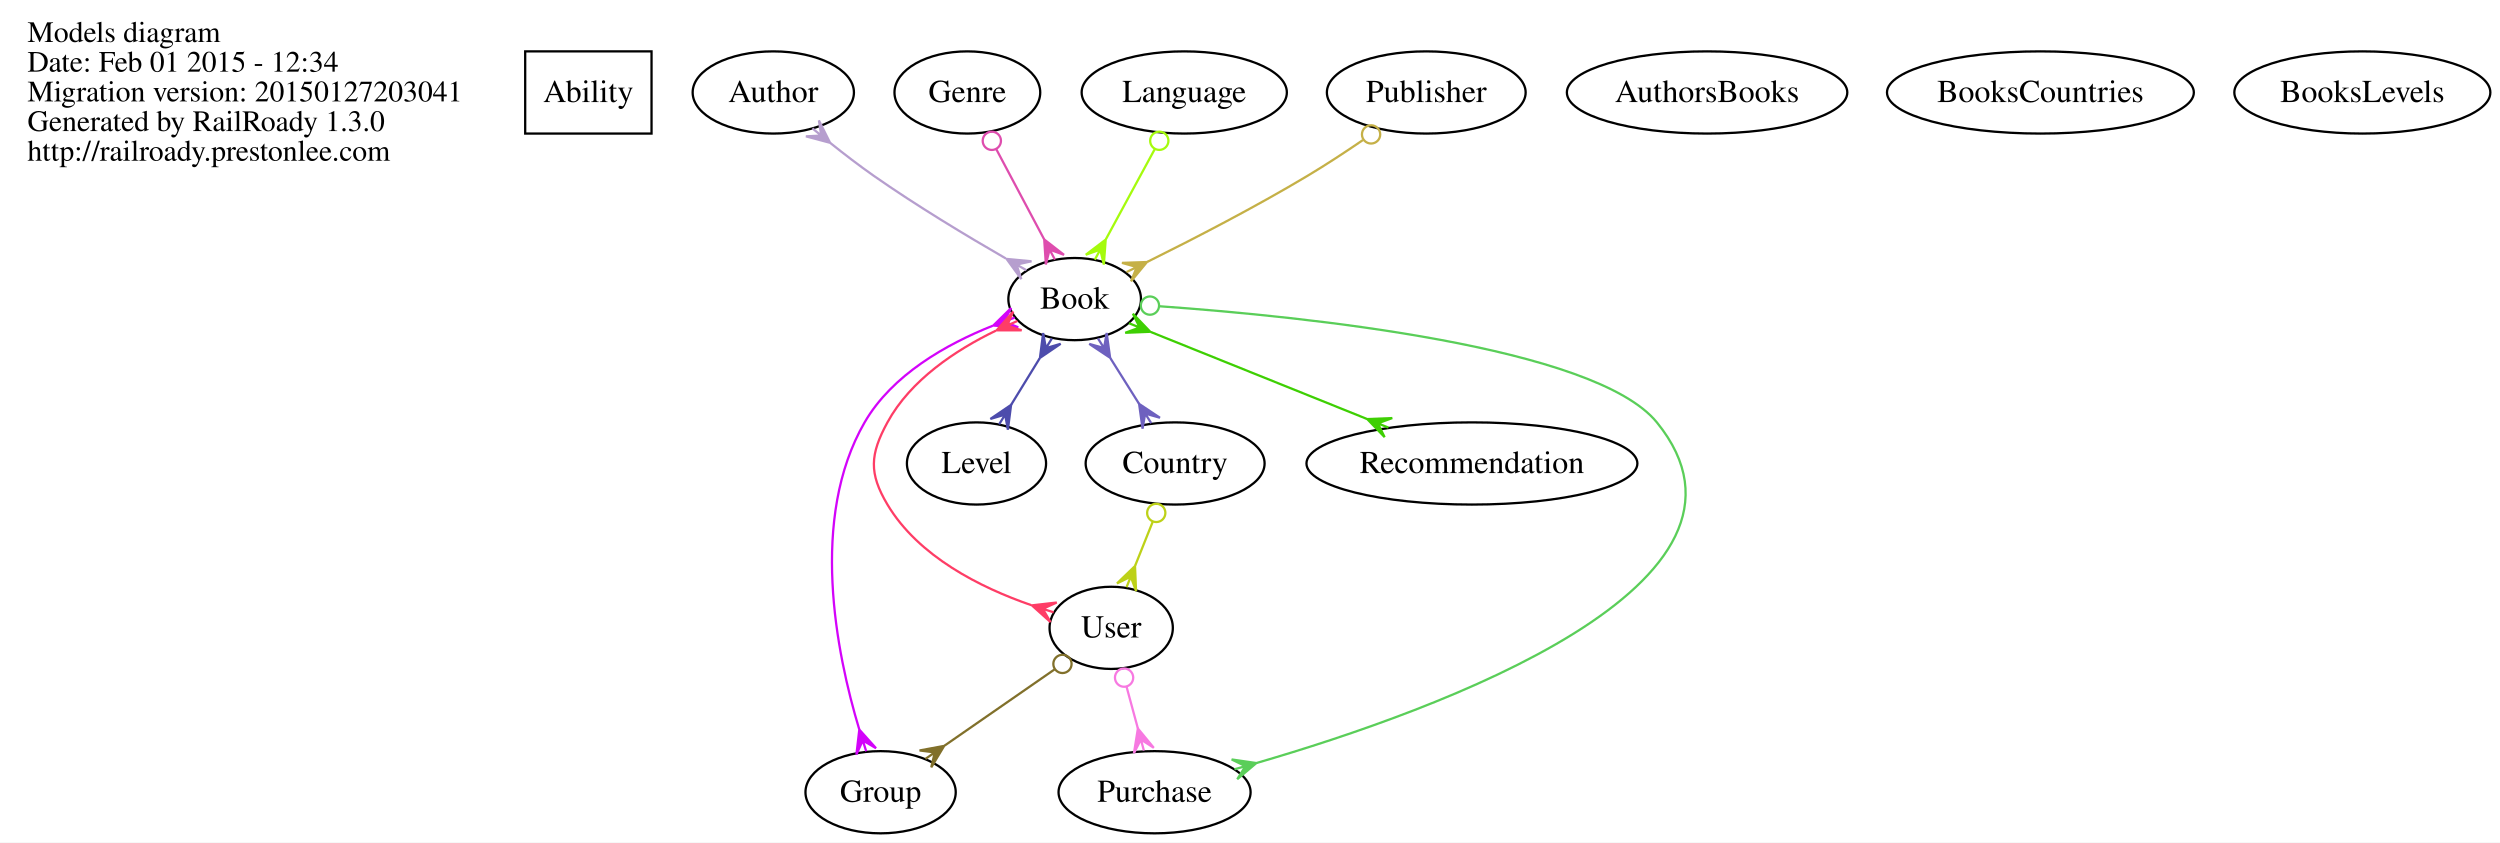
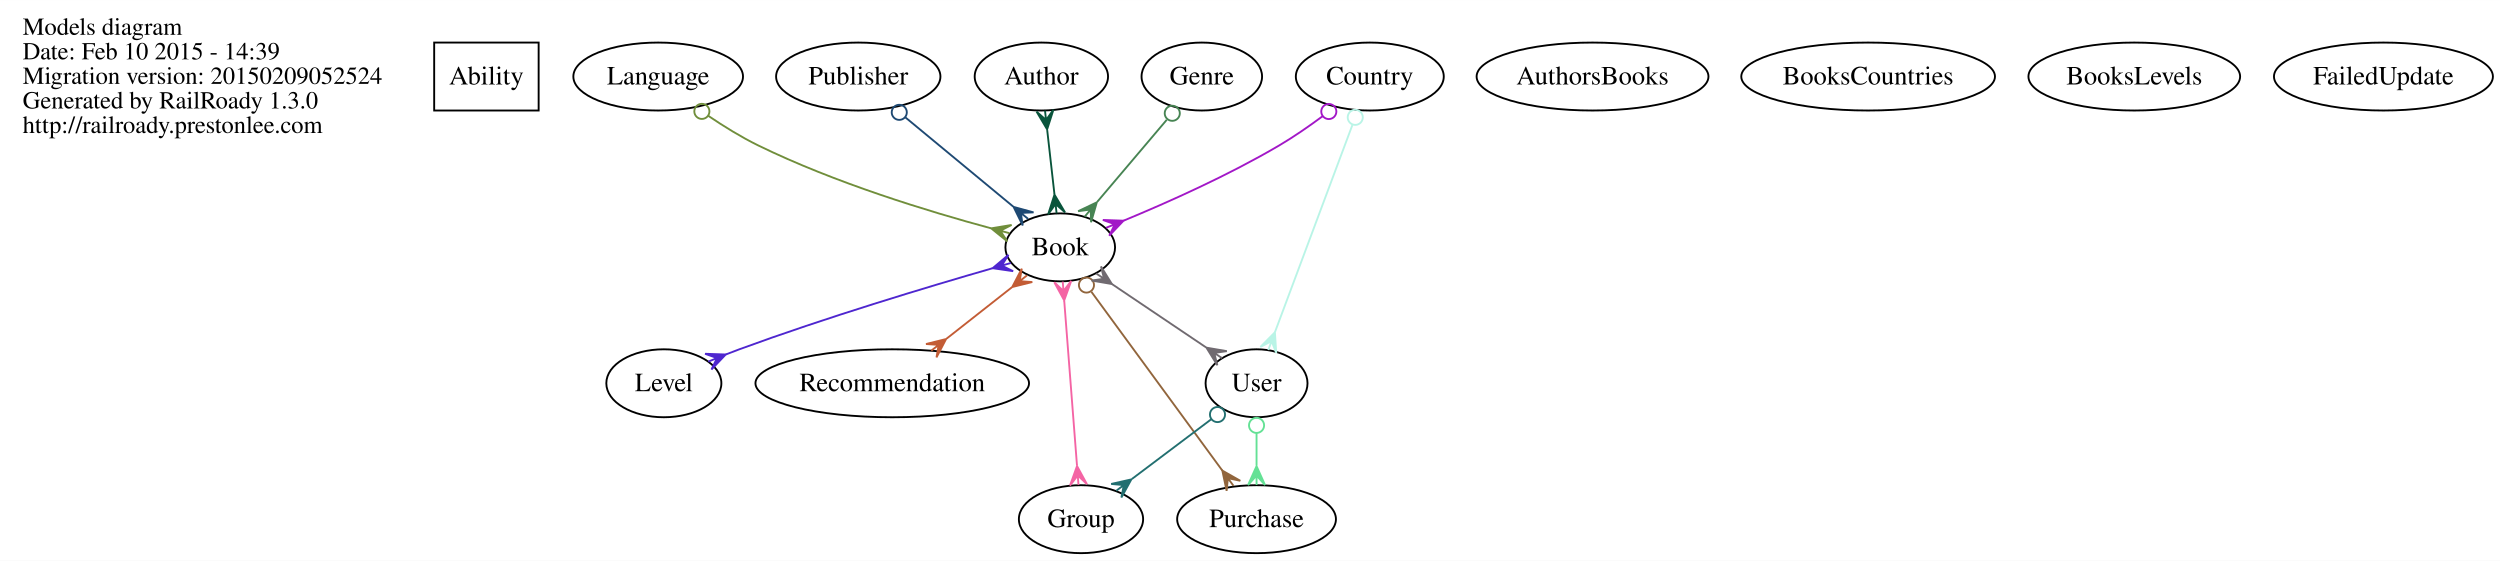
- <svg xmlns="http://www.w3.org/2000/svg" width="1095pt" height="369pt" viewBox="0.00 0.00 1094.97 369.00">
-   <g id="graph0" class="graph" transform="scale(1 1) rotate(0) translate(4 365)">
-     <polygon fill="white" stroke="none" points="-4,4 -4,-365 1090.97,-365 1090.97,4 -4,4" />
+ <svg xmlns="http://www.w3.org/2000/svg" width="1324pt" height="297pt" viewBox="0.00 0.00 1324.44 297.00">
+   <g id="graph0" class="graph" transform="scale(1 1) rotate(0) translate(4 293)">
+     <polygon fill="white" stroke="none" points="-4,4 -4,-293 1320.44,-293 1320.44,4 -4,4" />
    <g id="node1" class="node">
-       <text text-anchor="start" x="8" y="-346.6" font-family="Times,serif" font-size="13.00">Models diagram</text>
-       <text text-anchor="start" x="8" y="-333.6" font-family="Times,serif" font-size="13.00">Date: Feb 01 2015 - 12:34</text>
-       <text text-anchor="start" x="8" y="-320.6" font-family="Times,serif" font-size="13.00">Migration version: 20150127203041</text>
-       <text text-anchor="start" x="8" y="-307.6" font-family="Times,serif" font-size="13.00">Generated by RailRoady 1.3.0</text>
-       <text text-anchor="start" x="8" y="-294.6" font-family="Times,serif" font-size="13.00">http://railroady.prestonlee.com</text>
+       <text text-anchor="start" x="8" y="-274.6" font-family="Times,serif" font-size="13.00">Models diagram</text>
+       <text text-anchor="start" x="8" y="-261.6" font-family="Times,serif" font-size="13.00">Date: Feb 10 2015 - 14:39</text>
+       <text text-anchor="start" x="8" y="-248.6" font-family="Times,serif" font-size="13.00">Migration version: 20150209052524</text>
+       <text text-anchor="start" x="8" y="-235.6" font-family="Times,serif" font-size="13.00">Generated by RailRoady 1.3.0</text>
+       <text text-anchor="start" x="8" y="-222.6" font-family="Times,serif" font-size="13.00">http://railroady.prestonlee.com</text>
    </g>
    <g id="node2" class="node">
-       <polygon fill="none" stroke="black" points="281.358,-342.5 226.018,-342.5 226.018,-306.5 281.358,-306.5 281.358,-342.5" />
-       <text text-anchor="middle" x="253.688" y="-320.3" font-family="Times,serif" font-size="14.00">Ability</text>
+       <polygon fill="none" stroke="black" points="281.358,-270.5 226.018,-270.5 226.018,-234.5 281.358,-234.5 281.358,-270.5" />
+       <text text-anchor="middle" x="253.688" y="-248.3" font-family="Times,serif" font-size="14.00">Ability</text>
    </g>
    <g id="node3" class="node">
-       <ellipse fill="none" stroke="black" cx="334.688" cy="-324.5" rx="35.322" ry="18" />
-       <text text-anchor="middle" x="334.688" y="-320.3" font-family="Times,serif" font-size="14.00">Author</text>
+       <ellipse fill="none" stroke="black" cx="547.688" cy="-252.5" rx="35.322" ry="18" />
+       <text text-anchor="middle" x="547.688" y="-248.3" font-family="Times,serif" font-size="14.00">Author</text>
    </g>
    <g id="node5" class="node">
-       <ellipse fill="none" stroke="black" cx="466.688" cy="-234" rx="29.043" ry="18" />
-       <text text-anchor="middle" x="466.688" y="-229.8" font-family="Times,serif" font-size="14.00">Book</text>
+       <ellipse fill="none" stroke="black" cx="557.688" cy="-162" rx="29.043" ry="18" />
+       <text text-anchor="middle" x="557.688" y="-157.8" font-family="Times,serif" font-size="14.00">Book</text>
    </g>
    <g id="edge1" class="edge">
-       <path fill="none" stroke="#b69ece" d="M359.737,-302.314C365.817,-297.447 372.385,-292.41 378.688,-288 397.306,-274.974 419.189,-261.786 436.475,-251.824" />
-       <polygon fill="#b69ece" stroke="#b69ece" points="359.57,-302.45 348.976,-305.283 355.695,-305.61 351.82,-308.77 351.82,-308.77 351.82,-308.77 355.695,-305.61 354.664,-312.258 359.57,-302.45 359.57,-302.45" />
-       <polygon fill="#b69ece" stroke="#b69ece" points="436.87,-251.599 447.786,-250.551 441.213,-249.121 445.556,-246.643 445.556,-246.643 445.556,-246.643 441.213,-249.121 443.326,-242.734 436.87,-251.599 436.87,-251.599" />
+       <path fill="none" stroke="#09543b" d="M550.785,-224.092C552.005,-213.289 553.404,-200.912 554.622,-190.136" />
+       <polygon fill="#09543b" stroke="#09543b" points="550.739,-224.5 545.144,-233.931 550.177,-229.468 549.616,-234.436 549.616,-234.436 549.616,-234.436 550.177,-229.468 554.087,-234.942 550.739,-224.5 550.739,-224.5" />
+       <polygon fill="#09543b" stroke="#09543b" points="554.643,-189.948 560.237,-180.517 555.204,-184.98 555.766,-180.011 555.766,-180.011 555.766,-180.011 555.204,-184.98 551.294,-179.506 554.643,-189.948 554.643,-189.948" />
    </g>
    <g id="node4" class="node">
-       <ellipse fill="none" stroke="black" cx="743.688" cy="-324.5" rx="61.415" ry="18" />
-       <text text-anchor="middle" x="743.688" y="-320.3" font-family="Times,serif" font-size="14.00">AuthorsBooks</text>
+       <ellipse fill="none" stroke="black" cx="839.688" cy="-252.5" rx="61.415" ry="18" />
+       <text text-anchor="middle" x="839.688" y="-248.3" font-family="Times,serif" font-size="14.00">AuthorsBooks</text>
+     </g>
+     <g id="node11" class="node">
+       <ellipse fill="none" stroke="black" cx="568.688" cy="-18" rx="32.908" ry="18" />
+       <text text-anchor="middle" x="568.688" y="-13.8" font-family="Times,serif" font-size="14.00">Group</text>
+     </g>
+     <g id="edge4" class="edge">
+       <path fill="none" stroke="#f464a4" d="M559.804,-133.679C561.747,-108.599 564.611,-71.627 566.558,-46.493" />
+       <polygon fill="#f464a4" stroke="#f464a4" points="559.787,-133.901 554.528,-143.524 559.401,-138.886 559.015,-143.871 559.015,-143.871 559.015,-143.871 559.401,-138.886 563.501,-144.219 559.787,-133.901 559.787,-133.901" />
+       <polygon fill="#f464a4" stroke="#f464a4" points="566.584,-46.159 571.843,-36.537 566.97,-41.174 567.356,-36.189 567.356,-36.189 567.356,-36.189 566.97,-41.174 562.87,-35.842 566.584,-46.159 566.584,-46.159" />
+     </g>
+     <g id="node13" class="node">
+       <ellipse fill="none" stroke="black" cx="347.688" cy="-90" rx="30.477" ry="18" />
+       <text text-anchor="middle" x="347.688" y="-85.8" font-family="Times,serif" font-size="14.00">Level</text>
+     </g>
+     <g id="edge5" class="edge">
+       <path fill="none" stroke="#4e26cf" d="M521.823,-150.948C487.177,-140.972 433.38,-124.785 387.688,-108 385.333,-107.135 382.915,-106.208 380.49,-105.249" />
+       <polygon fill="#4e26cf" stroke="#4e26cf" points="521.882,-150.964 530.259,-158.041 526.69,-152.34 531.497,-153.715 531.497,-153.715 531.497,-153.715 526.69,-152.34 532.734,-149.388 521.882,-150.964 521.882,-150.964" />
+       <polygon fill="#4e26cf" stroke="#4e26cf" points="380.478,-105.245 372.923,-97.296 375.85,-103.353 371.221,-101.462 371.221,-101.462 371.221,-101.462 375.85,-103.353 369.519,-105.628 380.478,-105.245 380.478,-105.245" />
+     </g>
+     <g id="node15" class="node">
+       <ellipse fill="none" stroke="black" cx="661.688" cy="-18" rx="42.061" ry="18" />
+       <text text-anchor="middle" x="661.688" y="-13.8" font-family="Times,serif" font-size="14.00">Purchase</text>
+     </g>
+     <g id="edge2" class="edge">
+       <path fill="none" stroke="#91653c" d="M574.206,-138.446C593.111,-112.633 623.98,-70.486 643.542,-43.776" />
+       <ellipse fill="none" stroke="#91653c" cx="571.578" cy="-142.034" rx="4" ry="4" />
+       <polygon fill="#91653c" stroke="#91653c" points="643.557,-43.755 653.097,-38.346 646.512,-39.721 649.466,-35.687 649.466,-35.687 649.466,-35.687 646.512,-39.721 645.836,-33.028 643.557,-43.755 643.557,-43.755" />
+     </g>
+     <g id="node16" class="node">
+       <ellipse fill="none" stroke="black" cx="468.688" cy="-90" rx="72.472" ry="18" />
+       <text text-anchor="middle" x="468.688" y="-85.8" font-family="Times,serif" font-size="14.00">Recommendation</text>
+     </g>
+     <g id="edge6" class="edge">
+       <path fill="none" stroke="#c35c35" d="M532.092,-140.869C521.287,-132.37 508.656,-122.435 497.523,-113.68" />
+       <polygon fill="#c35c35" stroke="#c35c35" points="532.244,-140.988 537.322,-150.707 536.174,-144.079 540.104,-147.17 540.104,-147.17 540.104,-147.17 536.174,-144.079 542.886,-143.633 532.244,-140.988 532.244,-140.988" />
+       <polygon fill="#c35c35" stroke="#c35c35" points="497.218,-113.44 492.14,-103.72 493.288,-110.348 489.358,-107.257 489.358,-107.257 489.358,-107.257 493.288,-110.348 486.576,-110.794 497.218,-113.44 497.218,-113.44" />
+     </g>
+     <g id="node17" class="node">
+       <ellipse fill="none" stroke="black" cx="661.688" cy="-90" rx="27" ry="18" />
+       <text text-anchor="middle" x="661.688" y="-85.8" font-family="Times,serif" font-size="14.00">User</text>
+     </g>
+     <g id="edge3" class="edge">
+       <path fill="none" stroke="#706a70" d="M585.063,-142.575C600.467,-132.206 619.619,-119.315 634.923,-109.015" />
+       <polygon fill="#706a70" stroke="#706a70" points="585.059,-142.577 574.25,-144.428 580.911,-145.369 576.763,-148.161 576.763,-148.161 576.763,-148.161 580.911,-145.369 579.276,-151.894 585.059,-142.577 585.059,-142.577" />
+       <polygon fill="#706a70" stroke="#706a70" points="635.135,-108.872 645.944,-107.021 639.283,-106.08 643.431,-103.288 643.431,-103.288 643.431,-103.288 639.283,-106.08 640.918,-99.555 635.135,-108.872 635.135,-108.872" />
+     </g>
+     <g id="node6" class="node">
+       <ellipse fill="none" stroke="black" cx="985.688" cy="-252.5" rx="67.203" ry="18" />
+       <text text-anchor="middle" x="985.688" y="-248.3" font-family="Times,serif" font-size="14.00">BooksCountries</text>
+     </g>
+     <g id="node7" class="node">
+       <ellipse fill="none" stroke="black" cx="1126.69" cy="-252.5" rx="56.07" ry="18" />
+       <text text-anchor="middle" x="1126.69" y="-248.3" font-family="Times,serif" font-size="14.00">BooksLevels</text>
    </g>
    <g id="node8" class="node">
-       <ellipse fill="none" stroke="black" cx="510.688" cy="-162" rx="39.189" ry="18" />
-       <text text-anchor="middle" x="510.688" y="-157.8" font-family="Times,serif" font-size="14.00">Country</text>
+       <ellipse fill="none" stroke="black" cx="721.688" cy="-252.5" rx="39.189" ry="18" />
+       <text text-anchor="middle" x="721.688" y="-248.3" font-family="Times,serif" font-size="14.00">Country</text>
    </g>
-     <g id="edge4" class="edge">
-       <path fill="none" stroke="#6e61bf" d="M482.319,-208.132C486.404,-201.633 490.811,-194.623 494.904,-188.111" />
-       <polygon fill="#6e61bf" stroke="#6e61bf" points="482.215,-208.298 473.083,-214.37 479.554,-212.531 476.893,-216.765 476.893,-216.765 476.893,-216.765 479.554,-212.531 480.703,-219.159 482.215,-208.298 482.215,-208.298" />
-       <polygon fill="#6e61bf" stroke="#6e61bf" points="494.911,-188.1 504.042,-182.028 497.572,-183.867 500.232,-179.633 500.232,-179.633 500.232,-179.633 497.572,-183.867 496.423,-177.239 494.911,-188.1 494.911,-188.1" />
+     <g id="edge7" class="edge">
+       <path fill="none" stroke="#a217c7" d="M696.777,-231.553C689.54,-226.182 681.481,-220.594 673.688,-216 647.033,-200.286 614.912,-185.935 591.236,-176.141" />
+       <ellipse fill="none" stroke="#a217c7" cx="699.973" cy="-233.973" rx="4" ry="4" />
+       <polygon fill="#a217c7" stroke="#a217c7" points="591.227,-176.137 583.667,-168.194 586.597,-174.249 581.967,-172.361 581.967,-172.361 581.967,-172.361 586.597,-174.249 580.268,-176.527 591.227,-176.137 591.227,-176.137" />
+     </g>
+     <g id="edge8" class="edge">
+       <path fill="none" stroke="#b9f4e6" d="M712.449,-226.786C701.344,-197.081 682.793,-147.457 671.457,-117.134" />
+       <ellipse fill="none" stroke="#b9f4e6" cx="713.979" cy="-230.88" rx="4" ry="4" />
+       <polygon fill="#b9f4e6" stroke="#b9f4e6" points="671.413,-117.014 672.126,-106.071 669.662,-112.33 667.911,-107.647 667.911,-107.647 667.911,-107.647 669.662,-112.33 663.696,-109.223 671.413,-117.014 671.413,-117.014" />
+     </g>
+     <g id="node9" class="node">
+       <ellipse fill="none" stroke="black" cx="1258.69" cy="-252.5" rx="57.998" ry="18" />
+       <text text-anchor="middle" x="1258.69" y="-248.3" font-family="Times,serif" font-size="14.00">FailedUpdate</text>
    </g>
    <g id="node10" class="node">
-       <ellipse fill="none" stroke="black" cx="381.688" cy="-18" rx="32.908" ry="18" />
-       <text text-anchor="middle" x="381.688" y="-13.8" font-family="Times,serif" font-size="14.00">Group</text>
+       <ellipse fill="none" stroke="black" cx="632.688" cy="-252.5" rx="31.922" ry="18" />
+       <text text-anchor="middle" x="632.688" y="-248.3" font-family="Times,serif" font-size="14.00">Genre</text>
    </g>
-     <g id="edge5" class="edge">
-       <path fill="none" stroke="#d303fa" d="M430.772,-222.315C410.443,-214.218 386.737,-200.847 374.688,-180 350.454,-138.072 362.192,-79.238 372.336,-45.528" />
-       <polygon fill="#d303fa" stroke="#d303fa" points="431.035,-222.412 438.857,-230.098 435.725,-224.144 440.415,-225.876 440.415,-225.876 440.415,-225.876 435.725,-224.144 441.974,-221.655 431.035,-222.412 431.035,-222.412" />
-       <polygon fill="#d303fa" stroke="#d303fa" points="372.361,-45.449 379.68,-37.283 373.876,-40.684 375.391,-35.919 375.391,-35.919 375.391,-35.919 373.876,-40.684 371.103,-34.556 372.361,-45.449 372.361,-45.449" />
+     <g id="edge9" class="edge">
+       <path fill="none" stroke="#478453" d="M614.127,-229.599C602.92,-216.374 588.652,-199.538 577.266,-186.102" />
+       <ellipse fill="none" stroke="#478453" cx="617.038" cy="-233.033" rx="4" ry="4" />
+       <polygon fill="#478453" stroke="#478453" points="577.067,-185.868 574.035,-175.33 573.835,-182.053 570.602,-178.239 570.602,-178.239 570.602,-178.239 573.835,-182.053 567.169,-181.148 577.067,-185.868 577.067,-185.868" />
    </g>
    <g id="node12" class="node">
-       <ellipse fill="none" stroke="black" cx="423.688" cy="-162" rx="30.477" ry="18" />
-       <text text-anchor="middle" x="423.688" y="-157.8" font-family="Times,serif" font-size="14.00">Level</text>
+       <ellipse fill="none" stroke="black" cx="344.688" cy="-252.5" rx="44.942" ry="18" />
+       <text text-anchor="middle" x="344.688" y="-248.3" font-family="Times,serif" font-size="14.00">Language</text>
    </g>
-     <g id="edge6" class="edge">
-       <path fill="none" stroke="#4d4cac" d="M451.331,-208.001C447.276,-201.4 442.903,-194.281 438.858,-187.697" />
-       <polygon fill="#4d4cac" stroke="#4d4cac" points="451.48,-208.244 452.88,-219.12 454.097,-212.504 456.715,-216.765 456.715,-216.765 456.715,-216.765 454.097,-212.504 460.549,-214.409 451.48,-208.244 451.48,-208.244" />
-       <polygon fill="#4d4cac" stroke="#4d4cac" points="438.841,-187.668 437.441,-176.792 436.224,-183.408 433.607,-179.147 433.607,-179.147 433.607,-179.147 436.224,-183.408 429.772,-181.503 438.841,-187.668 438.841,-187.668" />
+     <g id="edge10" class="edge">
+       <path fill="none" stroke="#708e3b" d="M371.178,-231.719C379.398,-226.148 388.672,-220.411 397.688,-216 438.183,-196.187 487.885,-181.026 521.046,-172.094" />
+       <ellipse fill="none" stroke="#708e3b" cx="367.834" cy="-234.044" rx="4" ry="4" />
+       <polygon fill="#708e3b" stroke="#708e3b" points="521.109,-172.077 531.927,-173.874 525.944,-170.8 530.778,-169.523 530.778,-169.523 530.778,-169.523 525.944,-170.8 529.629,-165.173 521.109,-172.077 521.109,-172.077" />
    </g>
    <g id="node14" class="node">
-       <ellipse fill="none" stroke="black" cx="501.688" cy="-18" rx="42.061" ry="18" />
-       <text text-anchor="middle" x="501.688" y="-13.8" font-family="Times,serif" font-size="14.00">Purchase</text>
-     </g>
-     <g id="edge2" class="edge">
-       <path fill="none" stroke="#5ace59" d="M503.904,-230.856C567.925,-226.306 694.652,-213.233 721.688,-180 779.118,-109.406 626.172,-54.032 546.471,-30.839" />
-       <ellipse fill="none" stroke="#5ace59" cx="499.665" cy="-231.146" rx="4" ry="4" />
-       <polygon fill="#5ace59" stroke="#5ace59" points="546.285,-30.786 537.904,-23.714 541.477,-29.413 536.669,-28.041 536.669,-28.041 536.669,-28.041 541.477,-29.413 535.434,-32.368 546.285,-30.786 546.285,-30.786" />
-     </g>
-     <g id="node15" class="node">
-       <ellipse fill="none" stroke="black" cx="640.688" cy="-162" rx="72.472" ry="18" />
-       <text text-anchor="middle" x="640.688" y="-157.8" font-family="Times,serif" font-size="14.00">Recommendation</text>
-     </g>
-     <g id="edge7" class="edge">
-       <path fill="none" stroke="#3ecf03" d="M500.054,-219.577C526.936,-208.762 565.019,-193.441 594.777,-181.47" />
-       <polygon fill="#3ecf03" stroke="#3ecf03" points="499.794,-219.681 488.837,-219.239 495.156,-221.547 490.517,-223.414 490.517,-223.414 490.517,-223.414 495.156,-221.547 492.196,-227.588 499.794,-219.681 499.794,-219.681" />
-       <polygon fill="#3ecf03" stroke="#3ecf03" points="594.844,-181.443 605.801,-181.885 599.483,-179.577 604.121,-177.711 604.121,-177.711 604.121,-177.711 599.483,-179.577 602.442,-173.536 594.844,-181.443 594.844,-181.443" />
-     </g>
-     <g id="node16" class="node">
-       <ellipse fill="none" stroke="black" cx="482.688" cy="-90" rx="27" ry="18" />
-       <text text-anchor="middle" x="482.688" y="-85.8" font-family="Times,serif" font-size="14.00">User</text>
-     </g>
-     <g id="edge3" class="edge">
-       <path fill="none" stroke="#fe3d66" d="M432.152,-220.162C414.566,-211.656 394.808,-198.591 384.688,-180 377.038,-165.947 376.496,-157.744 384.688,-144 398.257,-121.235 425.374,-107.656 447.65,-99.951" />
-       <polygon fill="#fe3d66" stroke="#fe3d66" points="432.504,-220.321 439.776,-228.529 437.064,-222.373 441.623,-224.425 441.623,-224.425 441.623,-224.425 437.064,-222.373 443.47,-220.322 432.504,-220.321 432.504,-220.321" />
-       <polygon fill="#fe3d66" stroke="#fe3d66" points="447.952,-99.855 458.847,-101.1 452.715,-98.334 457.478,-96.813 457.478,-96.813 457.478,-96.813 452.715,-98.334 456.109,-92.526 447.952,-99.855 447.952,-99.855" />
-     </g>
-     <g id="node6" class="node">
-       <ellipse fill="none" stroke="black" cx="889.688" cy="-324.5" rx="67.203" ry="18" />
-       <text text-anchor="middle" x="889.688" y="-320.3" font-family="Times,serif" font-size="14.00">BooksCountries</text>
-     </g>
-     <g id="node7" class="node">
-       <ellipse fill="none" stroke="black" cx="1030.69" cy="-324.5" rx="56.07" ry="18" />
-       <text text-anchor="middle" x="1030.69" y="-320.3" font-family="Times,serif" font-size="14.00">BooksLevels</text>
-     </g>
-     <g id="edge8" class="edge">
-       <path fill="none" stroke="#bdd118" d="M500.86,-136.431C498.373,-130.214 495.693,-123.514 493.176,-117.22" />
-       <ellipse fill="none" stroke="#bdd118" cx="502.424" cy="-140.341" rx="4" ry="4" />
-       <polygon fill="#bdd118" stroke="#bdd118" points="493.117,-117.074 493.581,-106.118 491.26,-112.431 489.403,-107.789 489.403,-107.789 489.403,-107.789 491.26,-112.431 485.225,-109.46 493.117,-117.074 493.117,-117.074" />
-     </g>
-     <g id="node9" class="node">
-       <ellipse fill="none" stroke="black" cx="419.688" cy="-324.5" rx="31.922" ry="18" />
-       <text text-anchor="middle" x="419.688" y="-320.3" font-family="Times,serif" font-size="14.00">Genre</text>
-     </g>
-     <g id="edge9" class="edge">
-       <path fill="none" stroke="#de4dae" d="M432.322,-299.71C438.81,-287.494 446.714,-272.609 453.306,-260.197" />
-       <ellipse fill="none" stroke="#de4dae" cx="430.404" cy="-303.321" rx="4" ry="4" />
-       <polygon fill="#de4dae" stroke="#de4dae" points="453.355,-260.104 462.02,-253.383 455.701,-255.688 458.046,-251.273 458.046,-251.273 458.046,-251.273 455.701,-255.688 454.072,-249.162 453.355,-260.104 453.355,-260.104" />
-     </g>
-     <g id="node11" class="node">
-       <ellipse fill="none" stroke="black" cx="514.688" cy="-324.5" rx="44.942" ry="18" />
-       <text text-anchor="middle" x="514.688" y="-320.3" font-family="Times,serif" font-size="14.00">Language</text>
-     </g>
-     <g id="edge10" class="edge">
-       <path fill="none" stroke="#a5fb0d" d="M501.785,-299.71C495.159,-287.494 487.086,-272.609 480.354,-260.197" />
-       <ellipse fill="none" stroke="#a5fb0d" cx="503.752" cy="-303.338" rx="4" ry="4" />
-       <polygon fill="#a5fb0d" stroke="#a5fb0d" points="480.281,-260.063 479.469,-249.127 477.897,-255.668 475.514,-251.273 475.514,-251.273 475.514,-251.273 477.897,-255.668 471.558,-253.418 480.281,-260.063 480.281,-260.063" />
-     </g>
-     <g id="node13" class="node">
-       <ellipse fill="none" stroke="black" cx="620.688" cy="-324.5" rx="43.532" ry="18" />
-       <text text-anchor="middle" x="620.688" y="-320.3" font-family="Times,serif" font-size="14.00">Publisher</text>
+       <ellipse fill="none" stroke="black" cx="450.688" cy="-252.5" rx="43.532" ry="18" />
+       <text text-anchor="middle" x="450.688" y="-248.3" font-family="Times,serif" font-size="14.00">Publisher</text>
    </g>
    <g id="edge11" class="edge">
-       <path fill="none" stroke="#c5b047" d="M592.955,-303.666C585.221,-298.383 576.732,-292.812 568.688,-288 545.772,-274.291 518.945,-260.434 498.556,-250.328" />
-       <ellipse fill="none" stroke="#c5b047" cx="596.521" cy="-306.13" rx="4" ry="4" />
-       <polygon fill="#c5b047" stroke="#c5b047" points="498.369,-250.236 491.38,-241.786 493.882,-248.03 489.395,-245.824 489.395,-245.824 489.395,-245.824 493.882,-248.03 487.41,-249.863 498.369,-250.236 498.369,-250.236" />
+       <path fill="none" stroke="#1e4973" d="M475.531,-230.952C492.719,-216.736 515.505,-197.89 532.72,-183.651" />
+       <ellipse fill="none" stroke="#1e4973" cx="472.408" cy="-233.535" rx="4" ry="4" />
+       <polygon fill="#1e4973" stroke="#1e4973" points="532.968,-183.445 543.542,-180.54 536.821,-180.259 540.674,-177.072 540.674,-177.072 540.674,-177.072 536.821,-180.259 537.806,-173.604 532.968,-183.445 532.968,-183.445" />
    </g>
    <g id="edge12" class="edge">
-       <path fill="none" stroke="#81702b" d="M458.012,-71.898C443.432,-61.793 424.922,-48.965 409.783,-38.472" />
-       <ellipse fill="none" stroke="#81702b" cx="461.343" cy="-74.207" rx="4" ry="4" />
-       <polygon fill="#81702b" stroke="#81702b" points="409.532,-38.298 403.877,-28.903 405.423,-35.45 401.313,-32.602 401.313,-32.602 401.313,-32.602 405.423,-35.45 398.75,-36.3 409.532,-38.298 409.532,-38.298" />
+       <path fill="none" stroke="#226f70" d="M637.781,-71.006C624.916,-61.322 609.002,-49.344 595.691,-39.325" />
+       <ellipse fill="none" stroke="#226f70" cx="640.999" cy="-73.428" rx="4" ry="4" />
+       <polygon fill="#226f70" stroke="#226f70" points="595.368,-39.082 590.085,-29.473 591.373,-36.075 587.378,-33.068 587.378,-33.068 587.378,-33.068 591.373,-36.075 584.672,-36.664 595.368,-39.082 595.368,-39.082" />
    </g>
    <g id="edge13" class="edge">
-       <path fill="none" stroke="#f779e1" d="M489.401,-64.267C491.01,-58.34 492.736,-51.981 494.37,-45.959" />
-       <ellipse fill="none" stroke="#f779e1" cx="488.335" cy="-68.195" rx="4" ry="4" />
-       <polygon fill="#f779e1" stroke="#f779e1" points="494.379,-45.926 501.342,-37.454 495.689,-41.101 496.999,-36.275 496.999,-36.275 496.999,-36.275 495.689,-41.101 492.656,-35.096 494.379,-45.926 494.379,-45.926" />
+       <path fill="none" stroke="#64e195" d="M661.688,-63.64C661.688,-58.063 661.688,-52.132 661.688,-46.476" />
+       <ellipse fill="none" stroke="#64e195" cx="661.688" cy="-67.697" rx="4" ry="4" />
+       <polygon fill="#64e195" stroke="#64e195" points="661.688,-46.104 666.188,-36.104 661.688,-41.104 661.688,-36.104 661.688,-36.104 661.688,-36.104 661.688,-41.104 657.188,-36.104 661.688,-46.104 661.688,-46.104" />
    </g>
  </g>
</svg>
